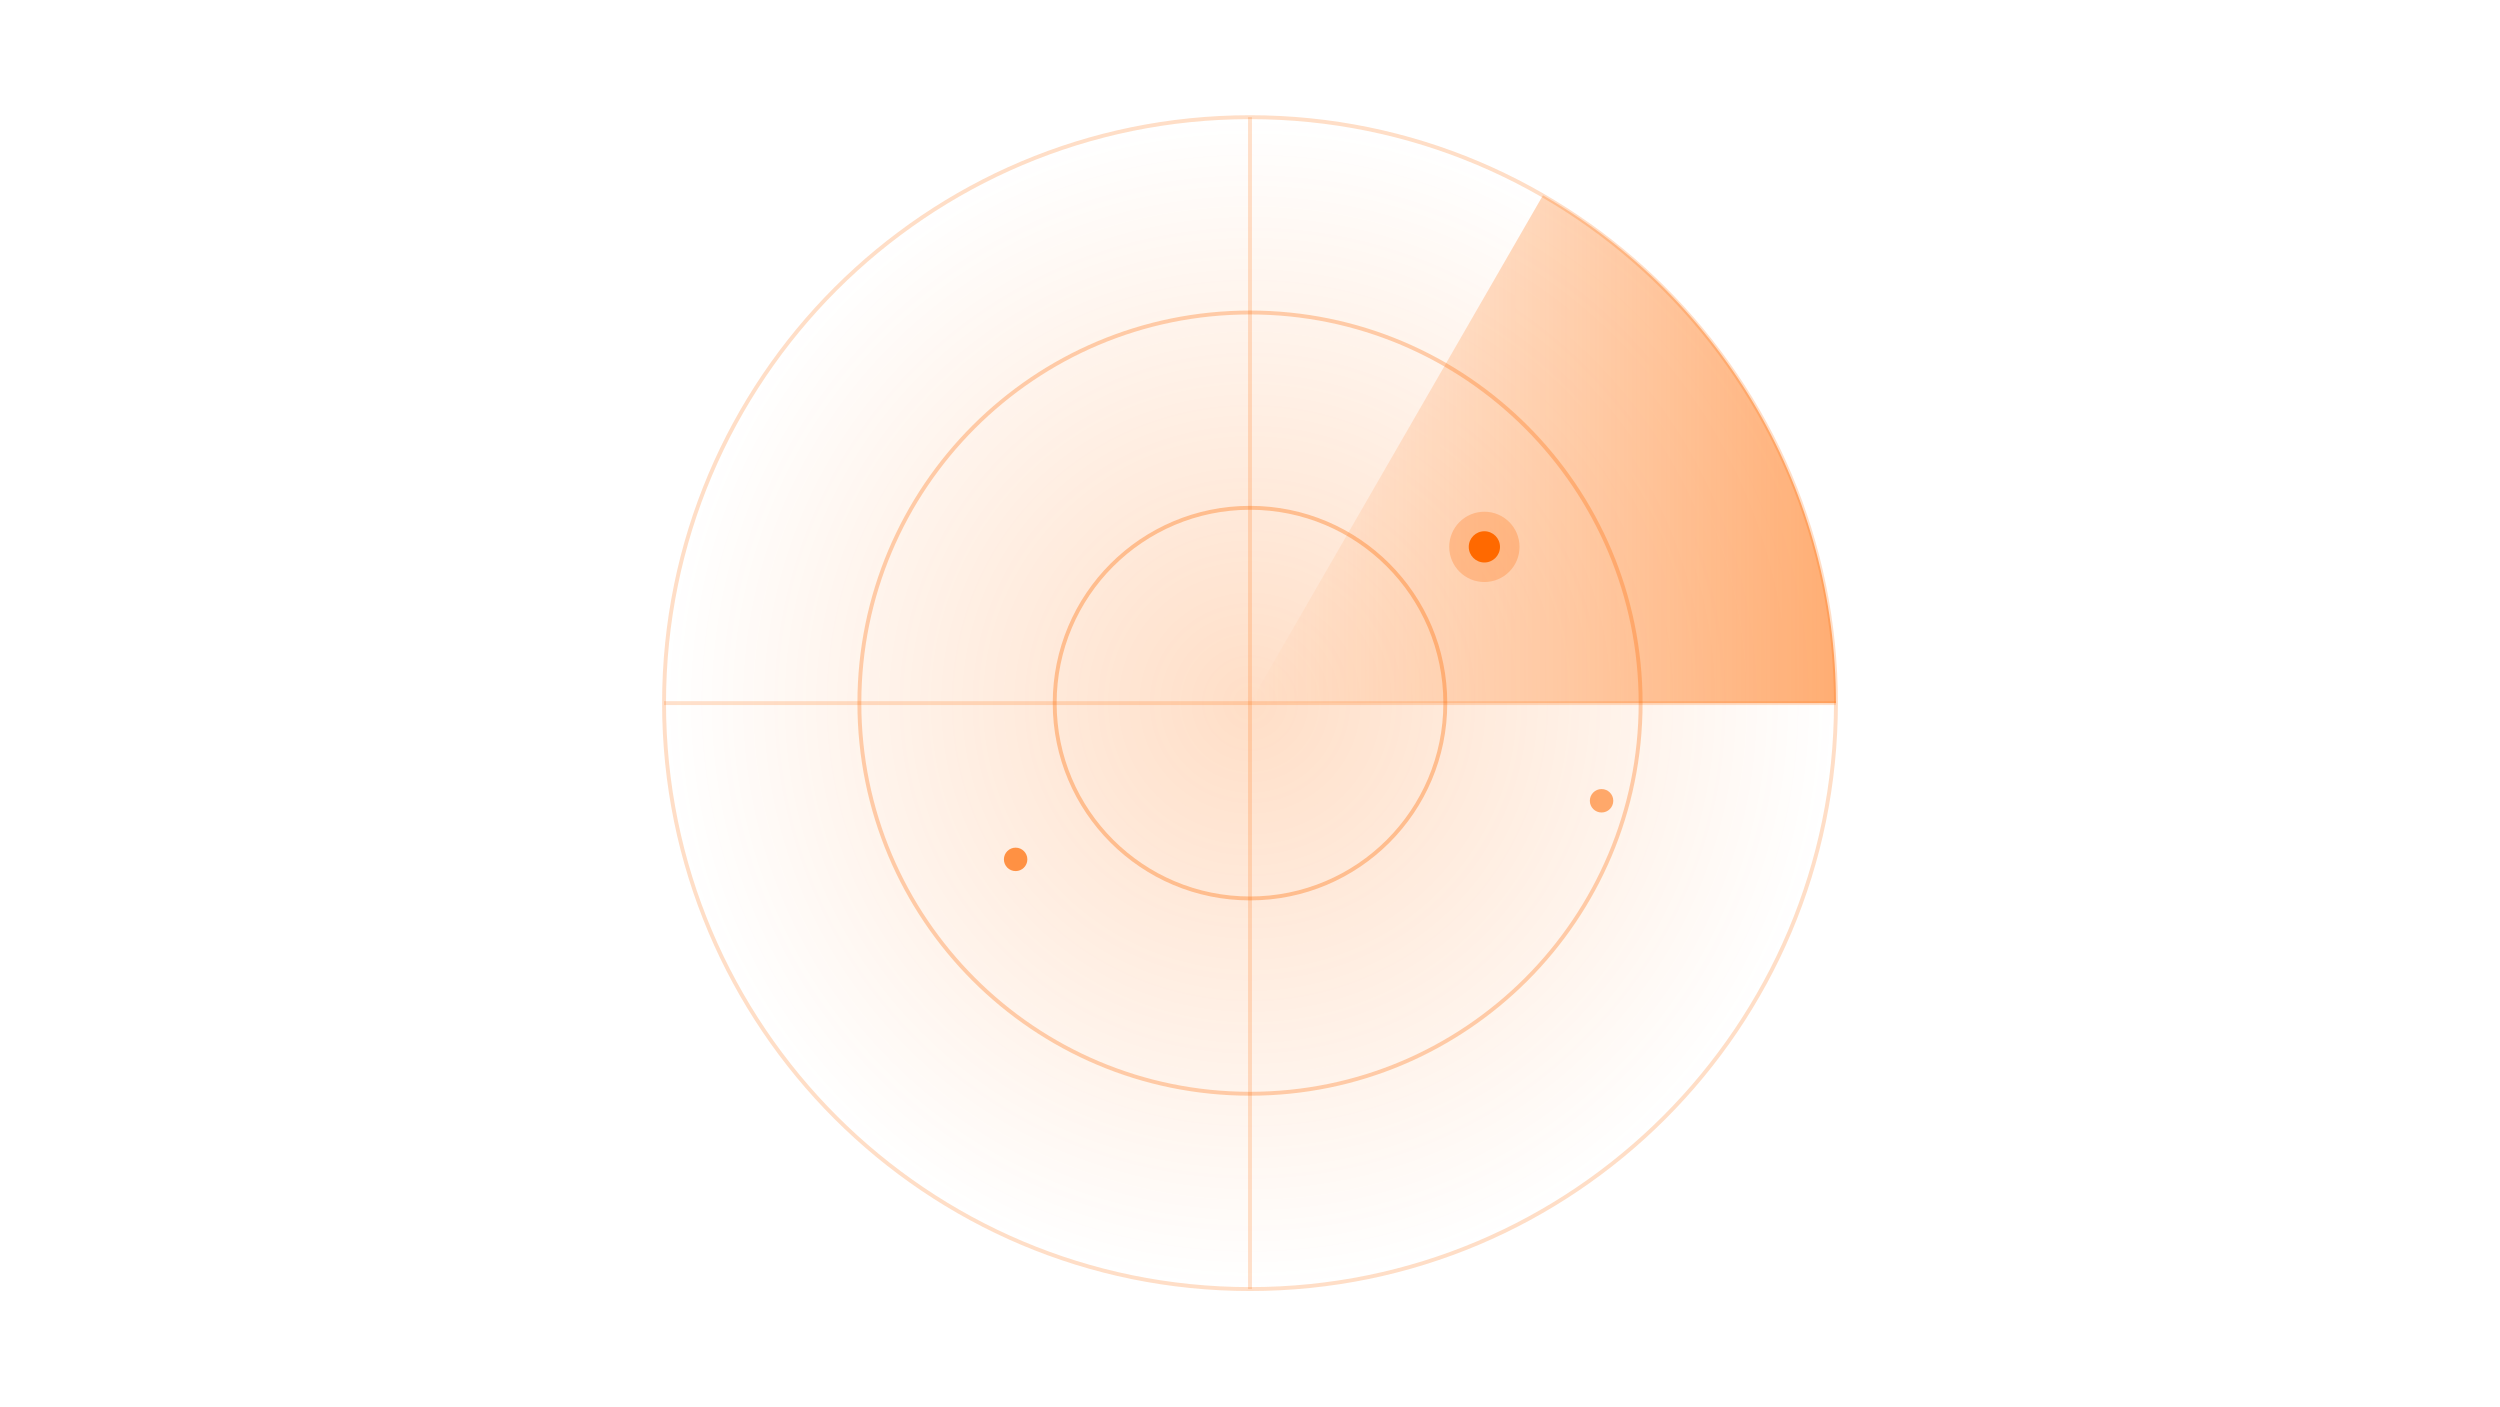
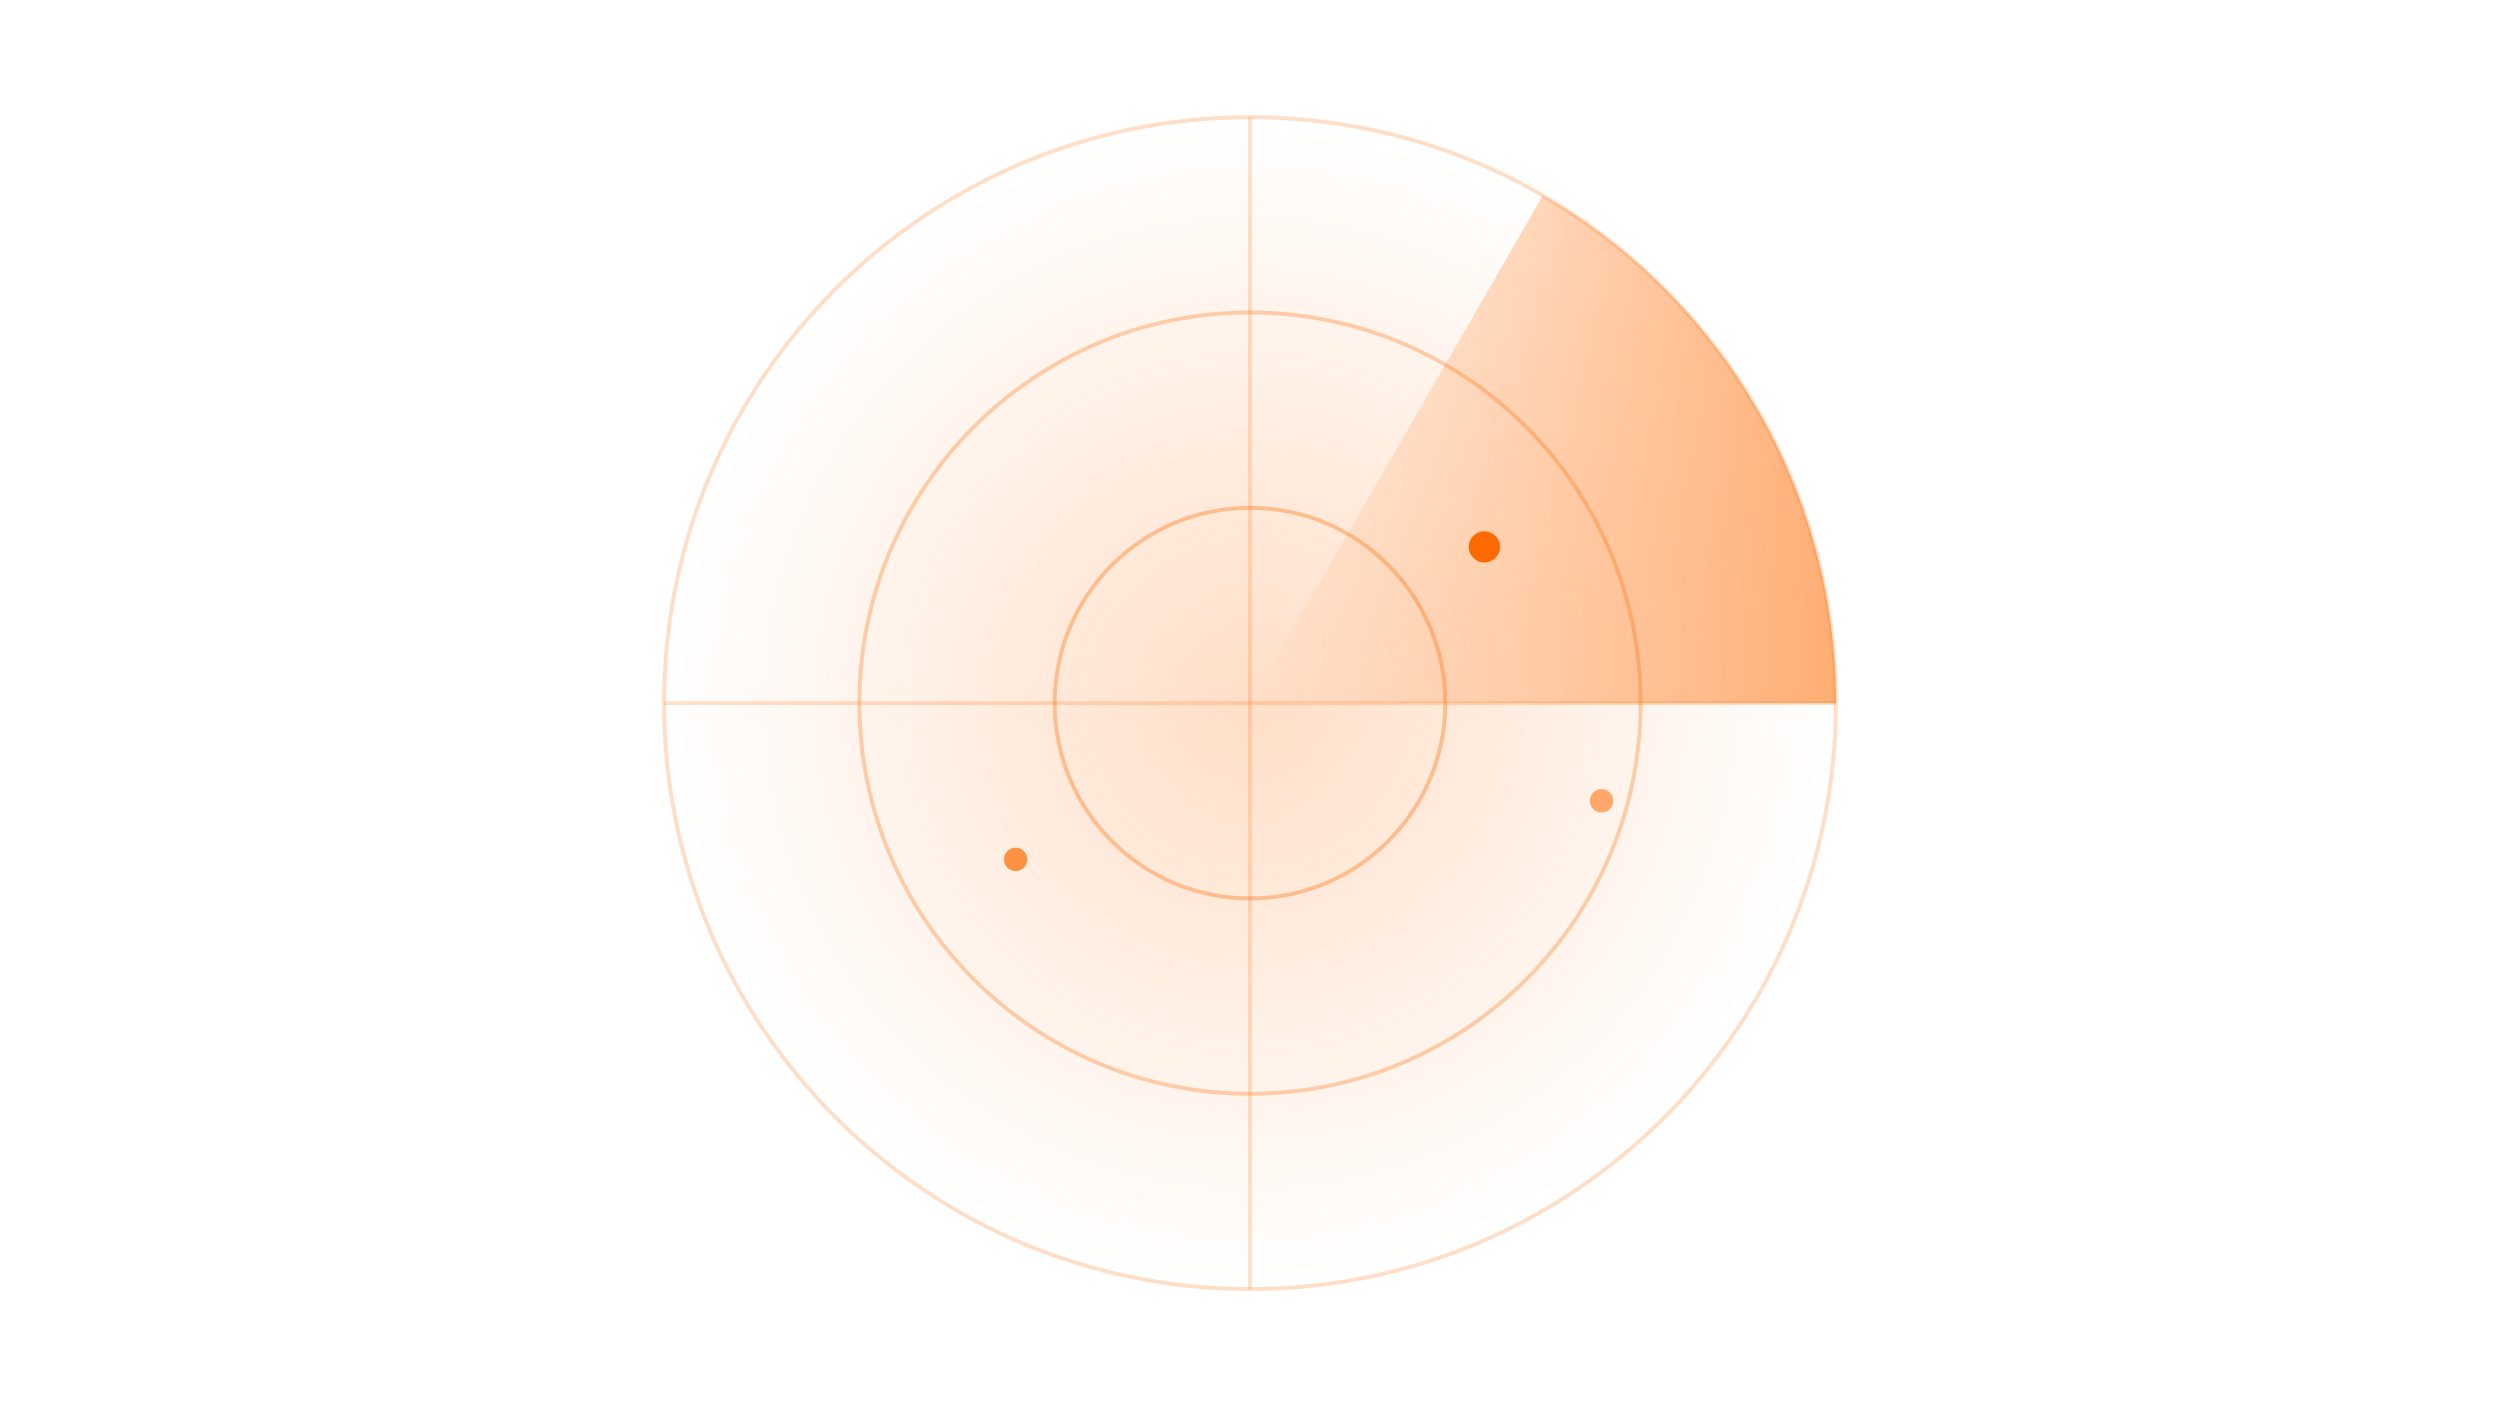
<svg xmlns="http://www.w3.org/2000/svg" viewBox="0 0 640 360" fill="none" aria-hidden="true">
  <defs>
    <radialGradient id="radar-glow" cx="50%" cy="50%">
      <stop offset="0%" stop-color="#ff6a00" stop-opacity="0.22" />
      <stop offset="100%" stop-color="#ff6a00" stop-opacity="0" />
    </radialGradient>
    <linearGradient id="sweep" x1="0%" y1="0%" x2="100%" y2="0%">
      <stop offset="0%" stop-color="#ff6a00" stop-opacity="0" />
      <stop offset="100%" stop-color="#ff6a00" stop-opacity="0.55" />
    </linearGradient>
  </defs>
  <circle cx="320" cy="180" r="150" fill="url(#radar-glow)" />
  <circle cx="320" cy="180" r="50" stroke="#ff6a00" stroke-opacity="0.35" stroke-width="1" fill="none" />
  <circle cx="320" cy="180" r="100" stroke="#ff6a00" stroke-opacity="0.3" stroke-width="1" fill="none" />
  <circle cx="320" cy="180" r="150" stroke="#ff6a00" stroke-opacity="0.22" stroke-width="1" fill="none" />
  <line x1="170" y1="180" x2="470" y2="180" stroke="#ff6a00" stroke-opacity="0.2" stroke-width="1" />
  <line x1="320" y1="30" x2="320" y2="330" stroke="#ff6a00" stroke-opacity="0.2" stroke-width="1" />
-   <path d="M320 180 L470 180 A150 150 0 0 0 395 50 Z" fill="url(#sweep)" />
-   <circle cx="380" cy="140" r="4" fill="#ff6a00" />
-   <circle cx="380" cy="140" r="9" fill="#ff6a00" fill-opacity="0.25" />
-   <circle cx="260" cy="220" r="3" fill="#ff6a00" fill-opacity="0.7" />
-   <circle cx="410" cy="205" r="3" fill="#ff6a00" fill-opacity="0.55" />
+   <g>
+     <path d="M320 180 L470 180 A150 150 0 0 0 395 50 Z" fill="url(#sweep)" />
+     <animateTransform attributeName="transform" type="rotate" from="0 320 180" to="360 320 180" dur="4s" repeatCount="indefinite" />
+   </g>
+   <circle cx="380" cy="140" r="4" fill="#ff6a00">
+     <animate attributeName="opacity" values="1;0.3;1" dur="1.6s" repeatCount="indefinite" />
+   </circle>
+   <circle cx="380" cy="140" fill="#ff6a00" fill-opacity="0.25">
+     <animate attributeName="r" values="6;14;6" dur="1.6s" repeatCount="indefinite" />
+     <animate attributeName="fill-opacity" values="0.4;0;0.4" dur="1.6s" repeatCount="indefinite" />
+   </circle>
+   <circle cx="260" cy="220" r="3" fill="#ff6a00" fill-opacity="0.7">
+     <animate attributeName="opacity" values="0.7;0.2;0.7" dur="2.2s" repeatCount="indefinite" />
+   </circle>
+   <circle cx="410" cy="205" r="3" fill="#ff6a00" fill-opacity="0.55">
+     <animate attributeName="opacity" values="0.55;0.15;0.55" dur="1.9s" begin="0.3s" repeatCount="indefinite" />
+   </circle>
</svg>
